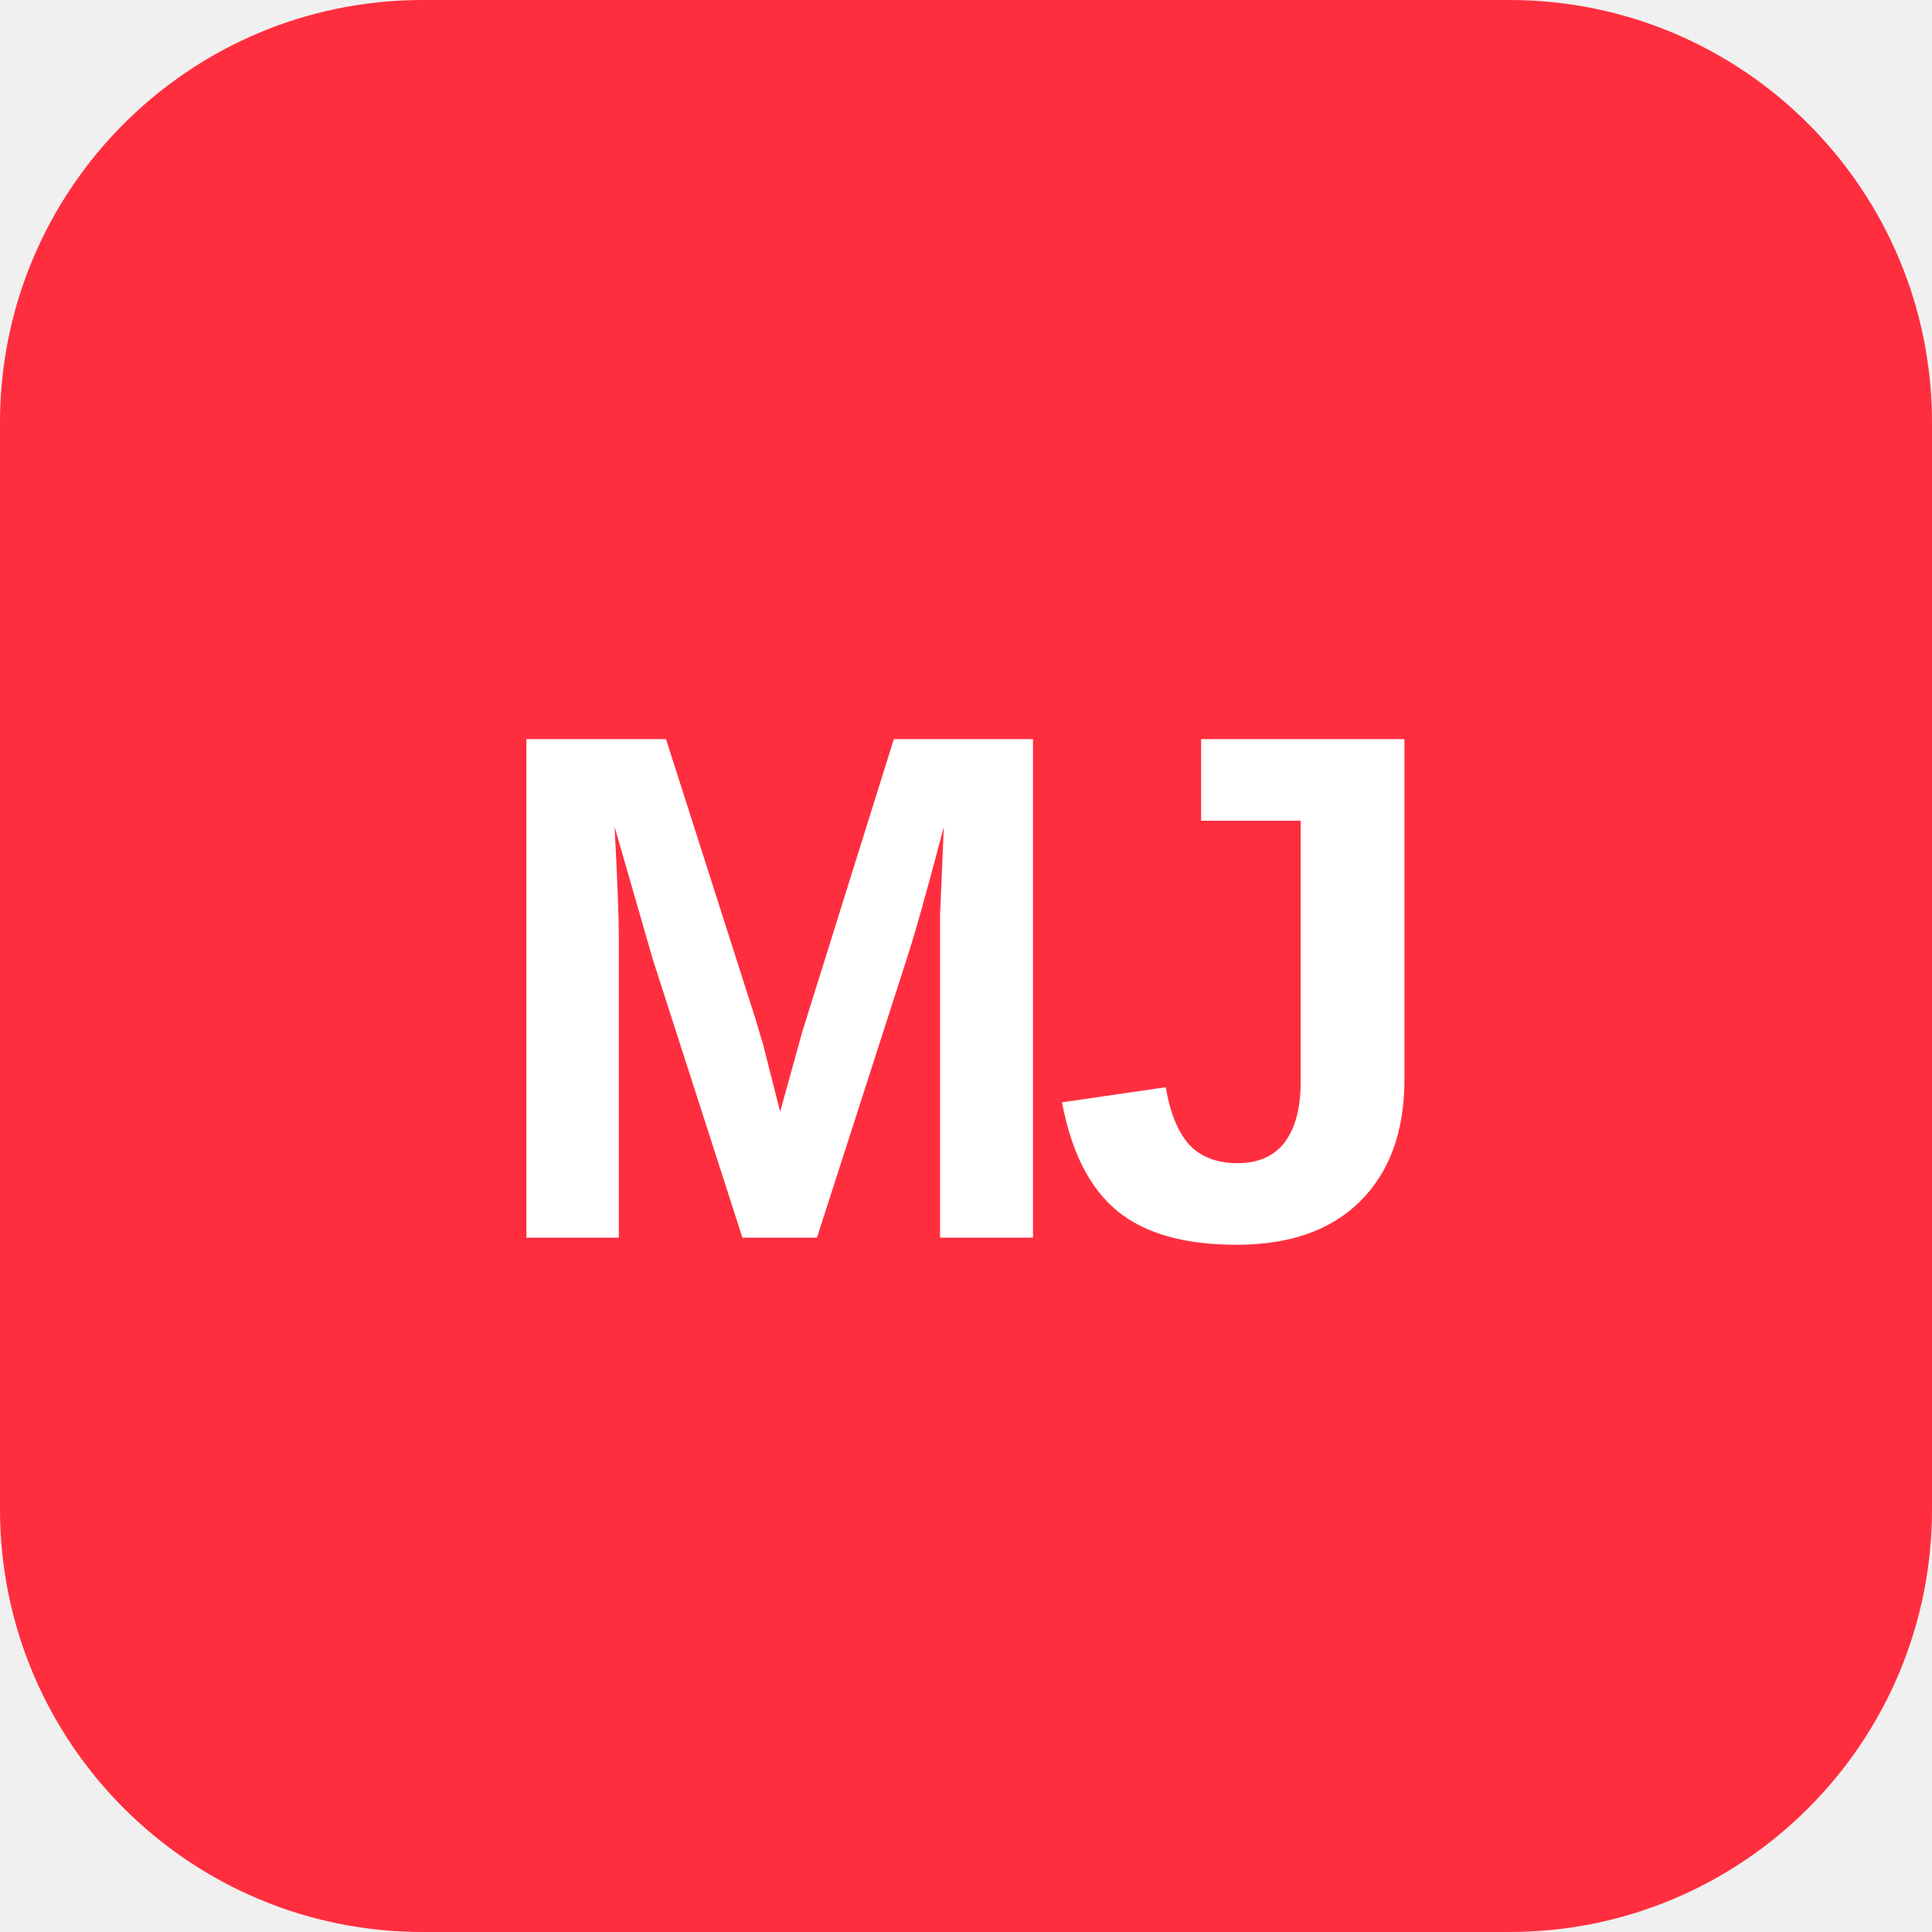
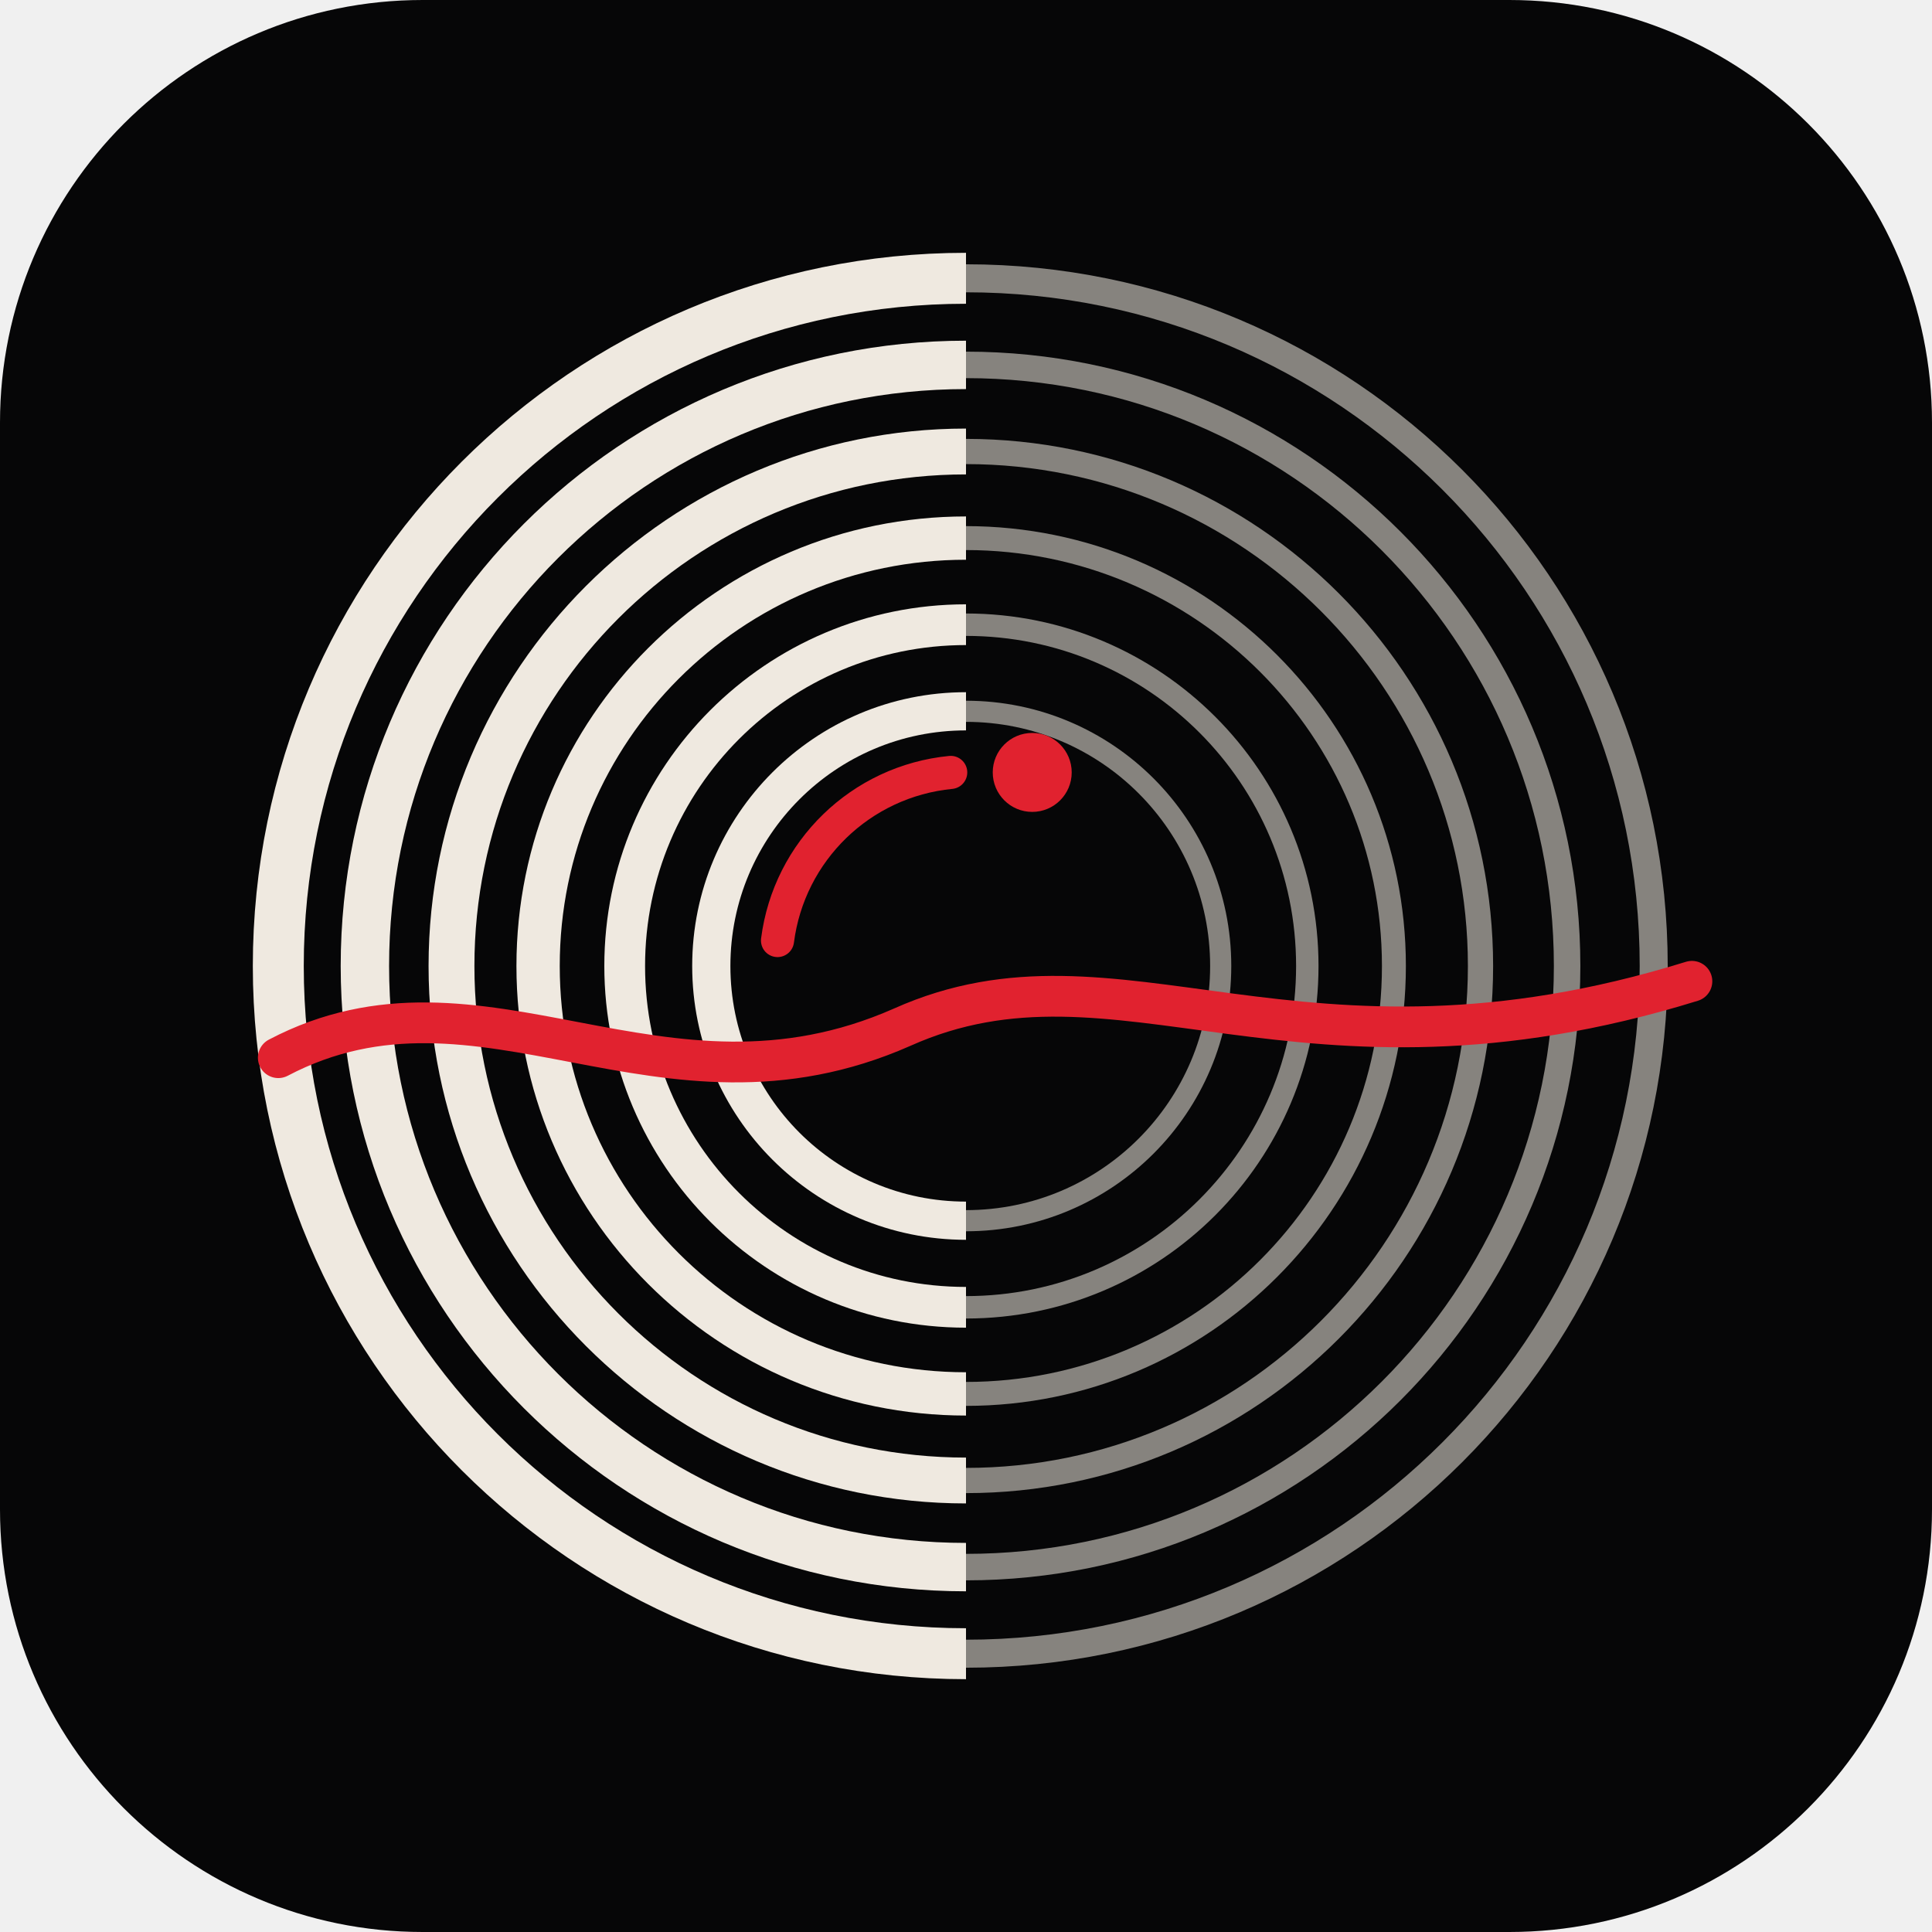
<svg xmlns="http://www.w3.org/2000/svg" viewBox="0 0 64 64">
-   <rect width="64" height="64" rx="14" fill="#ff2e3e" />
-   <text x="32" y="41" text-anchor="middle" font-family="Arial Black, Arial, Helvetica, sans-serif" font-weight="900" font-size="24" fill="#fff" letter-spacing="-1">MJ</text>
+   <rect width="64" height="64" rx="14" fill="#060607" />
+   <g transform="translate(5 5) scale(.84375)">
+     <g fill="none" stroke="#efe9e0">
+       <path d="M32 5A27 27 0 0 0 32 59" stroke-width="2" />
+       <path d="M32 8.4A23.6 23.6 0 0 0 32 55.6" stroke-width="1.9" />
+       <path d="M32 11.8A20.2 20.2 0 0 0 32 52.2" stroke-width="1.8" />
+       <path d="M32 15.2A16.8 16.8 0 0 0 32 48.8" stroke-width="1.7" />
+       <path d="M32 18.6A13.4 13.4 0 0 0 32 45.4" stroke-width="1.6" />
+       <path d="M32 22A10 10 0 0 0 32 42" stroke-width="1.5" />
+     </g>
+     <g fill="none" stroke="#efe9e0" stroke-opacity=".55">
+       <path d="M32 5A27 27 0 0 1 32 59" stroke-width="1.10" />
+       <path d="M32 8.4A23.6 23.6 0 0 1 32 55.6" stroke-width="1.04" />
+       <path d="M32 11.8A20.2 20.2 0 0 1 32 52.2" stroke-width="0.99" />
+       <path d="M32 15.2A16.8 16.8 0 0 1 32 48.8" stroke-width="0.94" />
+       <path d="M32 18.6A13.4 13.4 0 0 1 32 45.4" stroke-width="0.88" />
+       <path d="M32 22A10 10 0 0 1 32 42" stroke-width="0.83" />
+     </g>
+     <path d="M24.6 31A7.6 7.6 0 0 1 31.4 24.4" fill="none" stroke="#e1222f" stroke-width="1.3" stroke-linecap="round" />
+     <circle cx="34.6" cy="24.4" r="1.55" fill="#e1222f" />
+     <path d="M5 35.6C13 31.4 20 38.6 29.5 34.4 38 30.6 45 37.4 60.5 32.6" fill="none" stroke="#e1222f" stroke-width="1.6" stroke-linecap="round" />
+   </g>
</svg>
